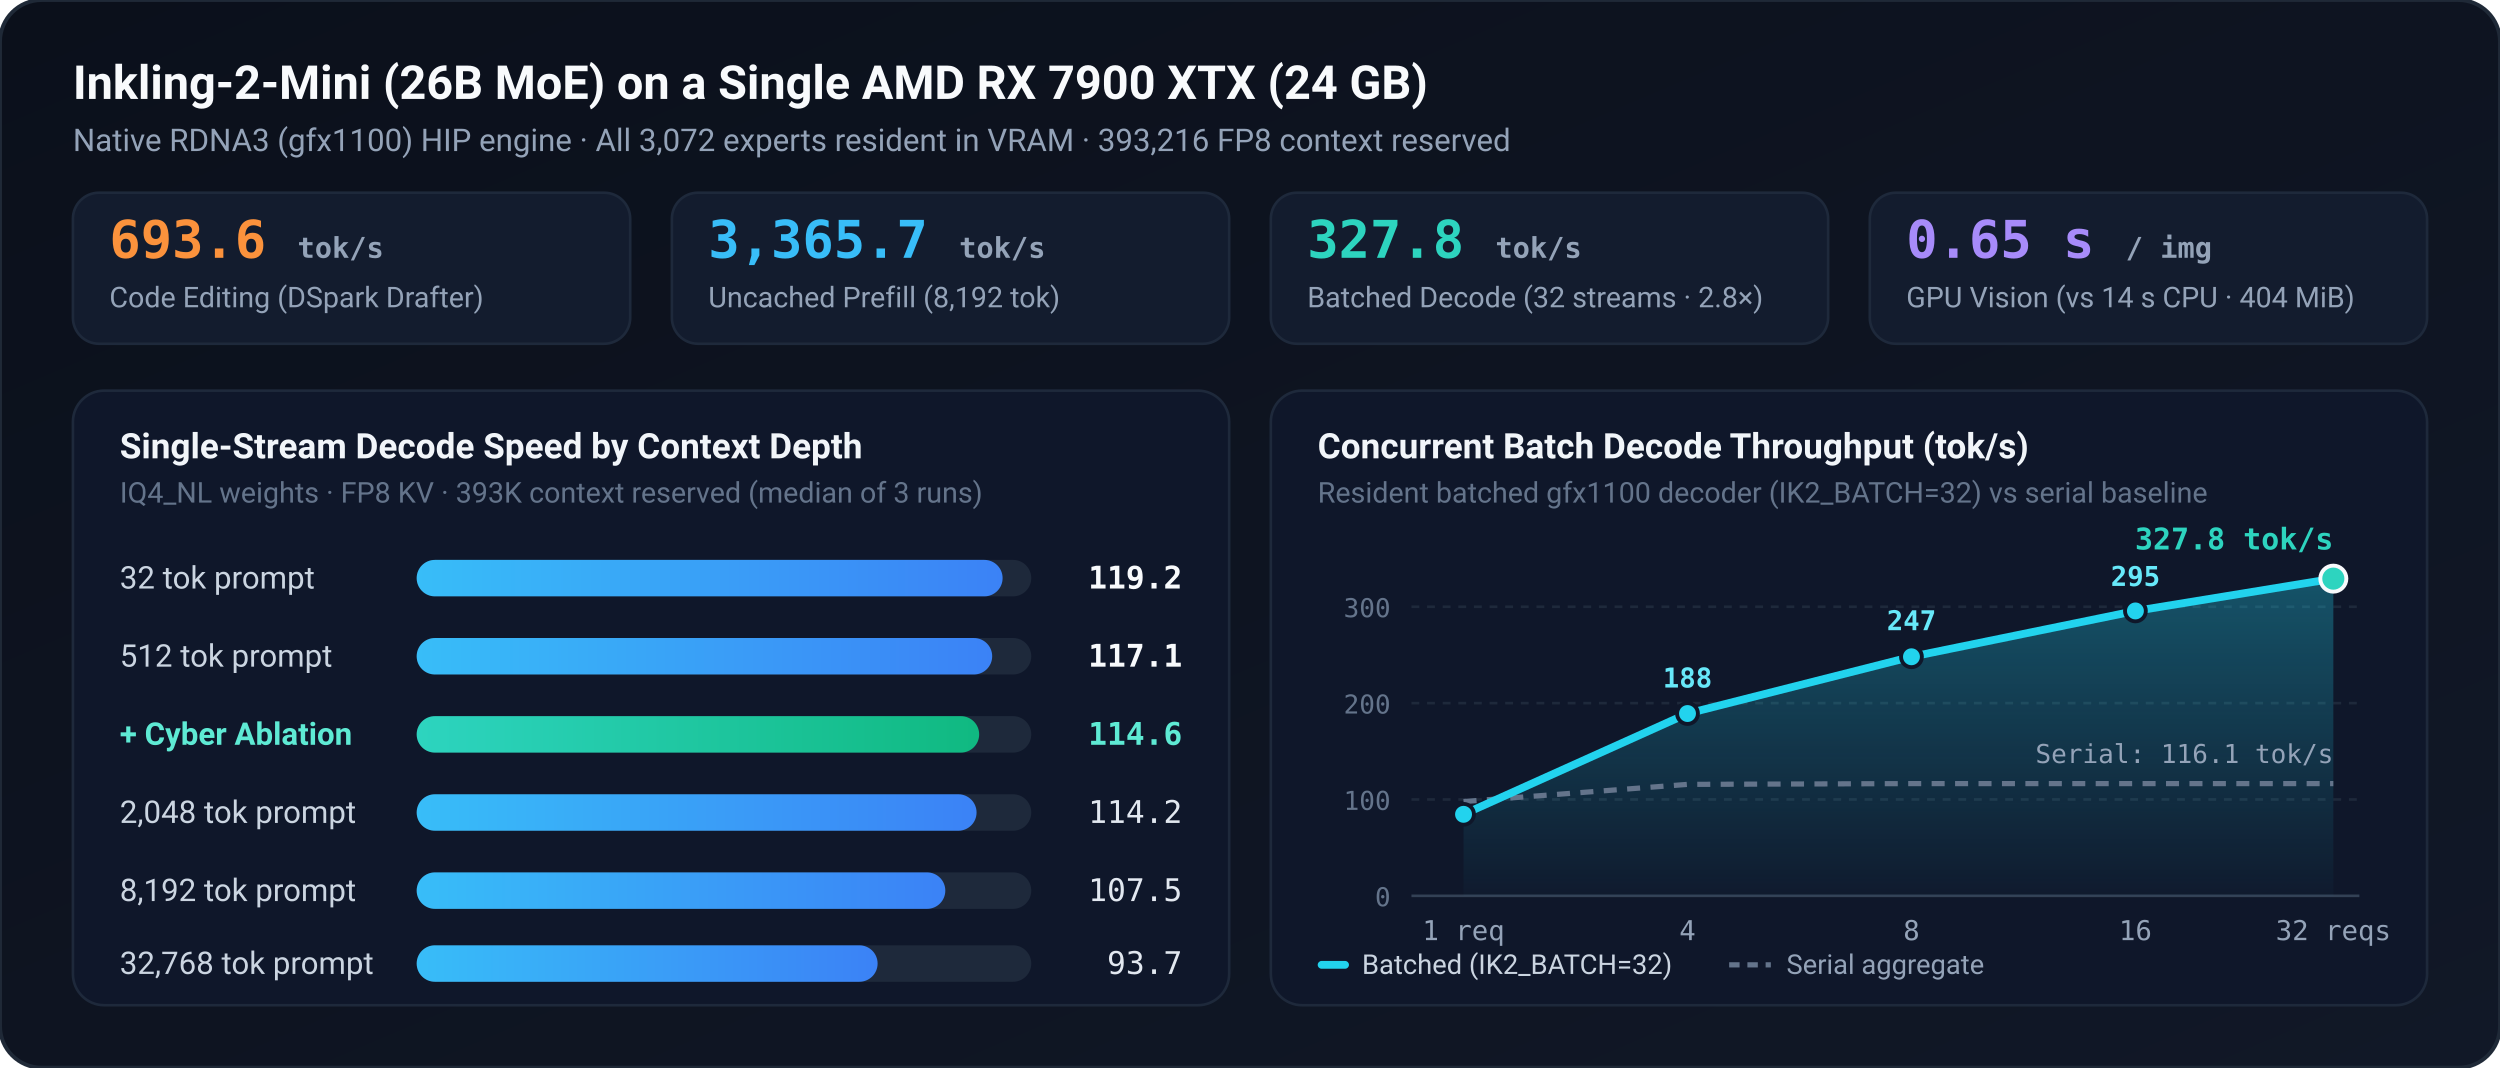
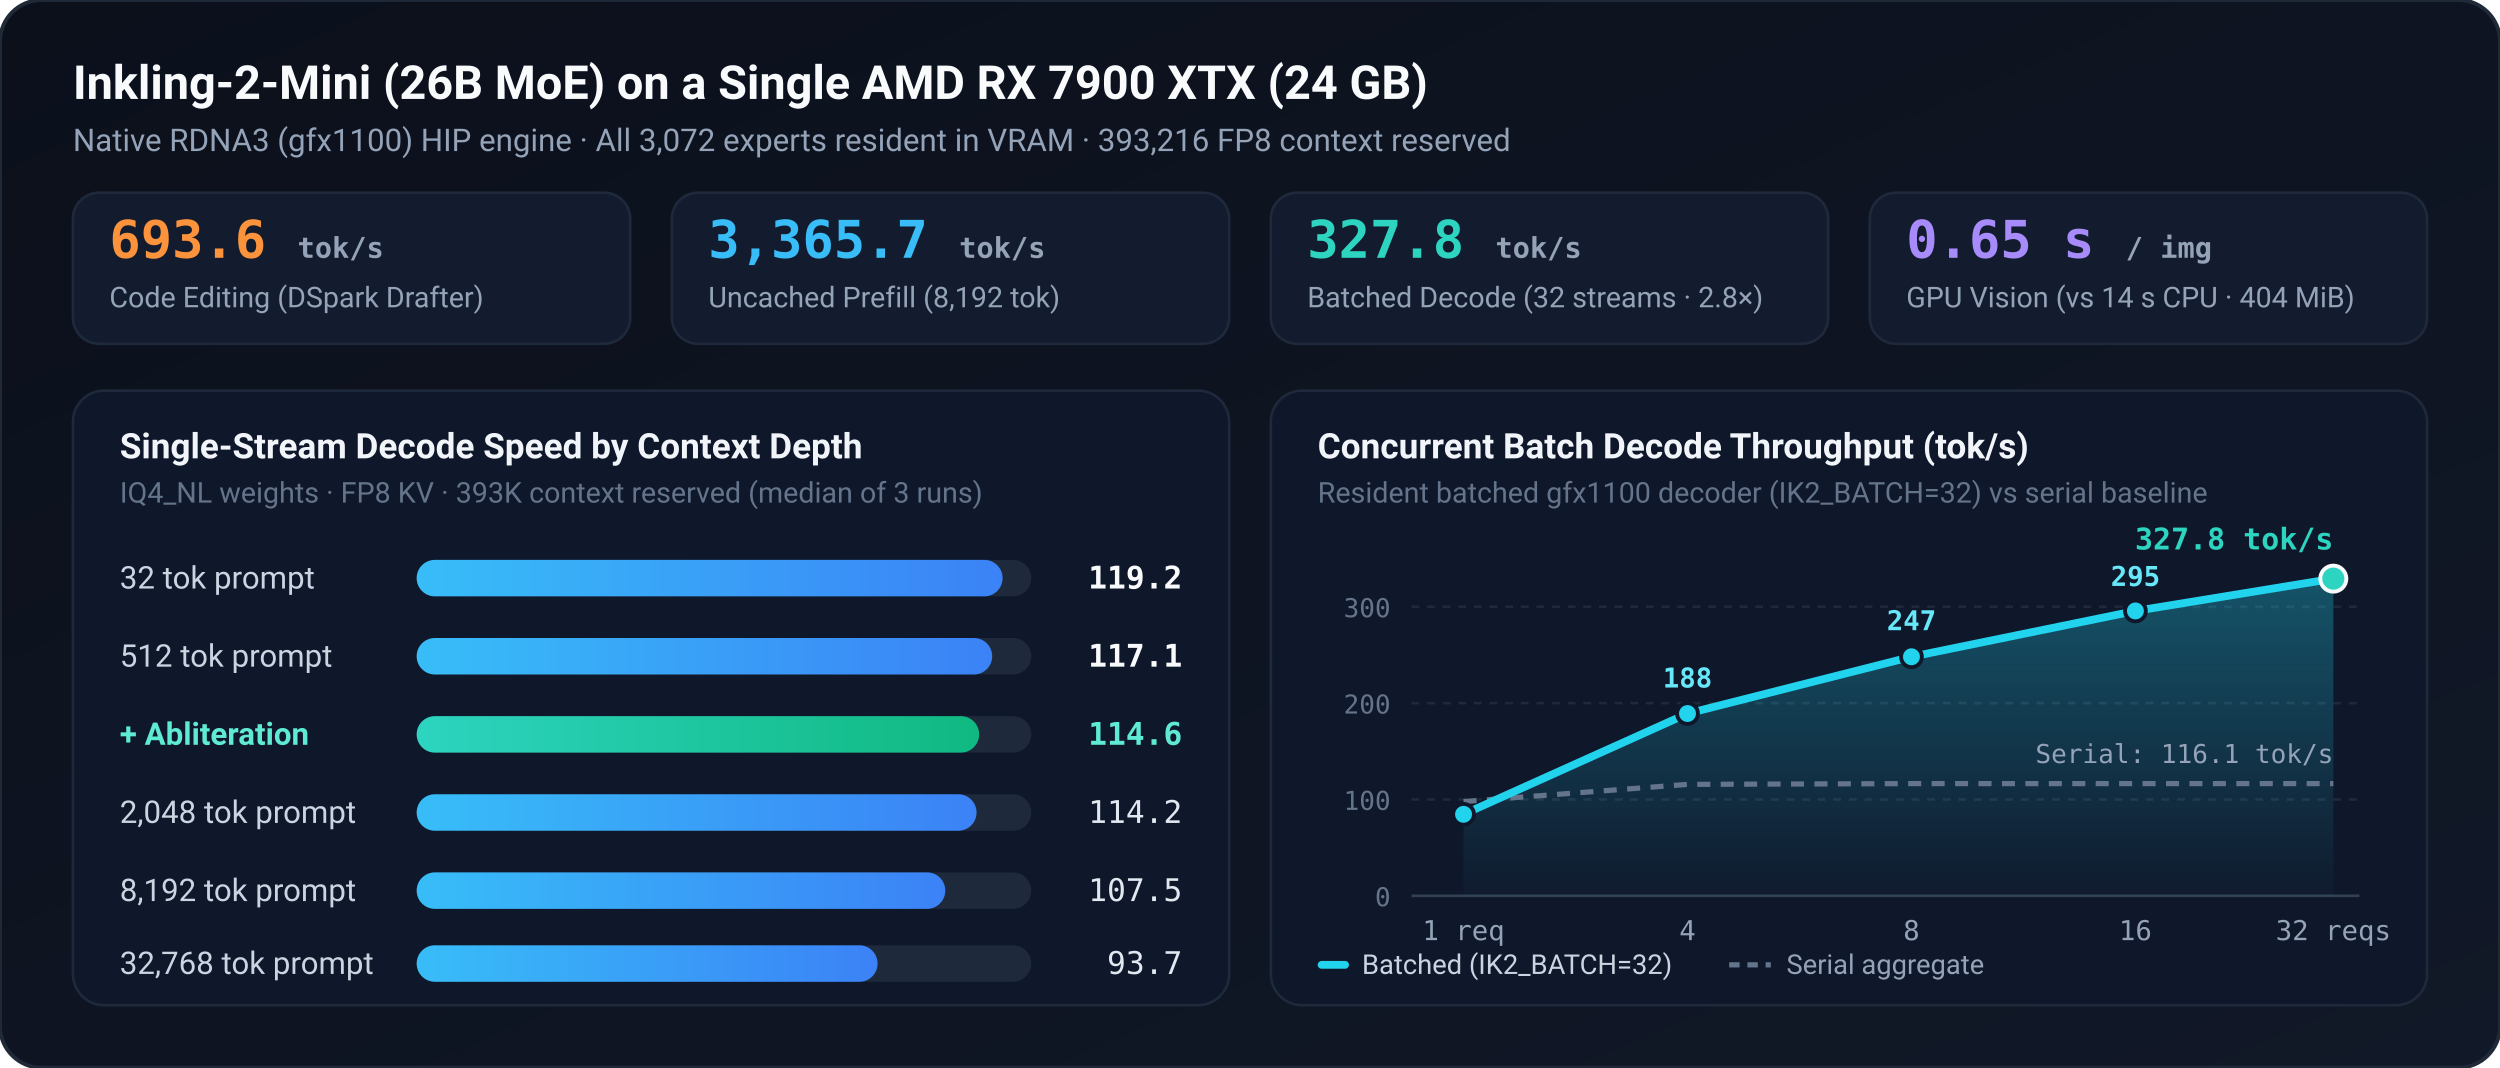
<svg xmlns="http://www.w3.org/2000/svg" viewBox="0 0 960 410" width="960" height="410" role="img" aria-label="Maya-IK2 RX 7900 XTX Speed Benchmarks">
  <defs>
    <linearGradient id="bg" x1="0" y1="0" x2="1" y2="1">
      <stop offset="0%" stop-color="#0b101b" />
      <stop offset="100%" stop-color="#111827" />
    </linearGradient>
    <linearGradient id="barBlue" x1="0" y1="0" x2="1" y2="0">
      <stop offset="0%" stop-color="#38bdf8" />
      <stop offset="100%" stop-color="#3b82f6" />
    </linearGradient>
    <linearGradient id="barHot" x1="0" y1="0" x2="1" y2="0">
      <stop offset="0%" stop-color="#f97316" />
      <stop offset="100%" stop-color="#ef4444" />
    </linearGradient>
    <linearGradient id="barCyan" x1="0" y1="0" x2="1" y2="0">
      <stop offset="0%" stop-color="#2dd4bf" />
      <stop offset="100%" stop-color="#10b981" />
    </linearGradient>
    <linearGradient id="areaBatch" x1="0" y1="0" x2="0" y2="1">
      <stop offset="0%" stop-color="#22d3ee" stop-opacity="0.32" />
      <stop offset="100%" stop-color="#22d3ee" stop-opacity="0.02" />
    </linearGradient>
    <style>
      .sans { font-family: -apple-system, BlinkMacSystemFont, "Segoe UI", Roboto, Inter, Helvetica, Arial, sans-serif; }
      .mono { font-family: ui-monospace, SFMono-Regular, Menlo, Monaco, Consolas, monospace; }
    </style>
  </defs>
  <rect x="0" y="0" width="960" height="410" rx="16" fill="url(#bg)" stroke="#1f2937" stroke-width="1.5" />
  <text x="28" y="38" class="sans" font-size="18" font-weight="700" fill="#f8fafc">Inkling-2-Mini (26B MoE) on a Single AMD RX 7900 XTX (24 GB)</text>
  <text x="28" y="58" class="sans" font-size="12" fill="#94a3b8">Native RDNA3 (gfx1100) HIP engine · All 3,072 experts resident in VRAM · 393,216 FP8 context reserved</text>
  <g transform="translate(28, 74)">
    <rect x="0" y="0" width="214" height="58" rx="10" fill="#131c2e" stroke="#1e293b" />
    <text x="14" y="25" class="mono" font-size="20" font-weight="700" fill="#fb923c">693.6 <tspan font-size="11" fill="#94a3b8">tok/s</tspan>
    </text>
    <text x="14" y="44" class="sans" font-size="11" fill="#94a3b8">Code Editing (DSpark Drafter)</text>
    <rect x="230" y="0" width="214" height="58" rx="10" fill="#131c2e" stroke="#1e293b" />
    <text x="244" y="25" class="mono" font-size="20" font-weight="700" fill="#38bdf8">3,365.7 <tspan font-size="11" fill="#94a3b8">tok/s</tspan>
    </text>
    <text x="244" y="44" class="sans" font-size="11" fill="#94a3b8">Uncached Prefill (8,192 tok)</text>
    <rect x="460" y="0" width="214" height="58" rx="10" fill="#131c2e" stroke="#1e293b" />
    <text x="474" y="25" class="mono" font-size="20" font-weight="700" fill="#2dd4bf">327.8 <tspan font-size="11" fill="#94a3b8">tok/s</tspan>
    </text>
    <text x="474" y="44" class="sans" font-size="11" fill="#94a3b8">Batched Decode (32 streams · 2.8×)</text>
    <rect x="690" y="0" width="214" height="58" rx="10" fill="#131c2e" stroke="#1e293b" />
    <text x="704" y="25" class="mono" font-size="20" font-weight="700" fill="#a78bfa">0.65 s <tspan font-size="11" fill="#94a3b8">/ img</tspan>
    </text>
    <text x="704" y="44" class="sans" font-size="11" fill="#94a3b8">GPU Vision (vs 14 s CPU · 404 MiB)</text>
  </g>
  <g transform="translate(28, 150)">
    <rect x="0" y="0" width="444" height="236" rx="12" fill="#0f172a" stroke="#1e293b" />
    <text x="18" y="26" class="sans" font-size="13.5" font-weight="600" fill="#f1f5f9">Single-Stream Decode Speed by Context Depth</text>
    <text x="18" y="43" class="sans" font-size="11" fill="#64748b">IQ4_NL weights · FP8 KV · 393K context reserved (median of 3 runs)</text>
    <text x="18" y="76" class="sans" font-size="12" fill="#cbd5e1">32 tok prompt</text>
    <rect x="132" y="65" width="236" height="14" rx="7" fill="#1e293b" />
    <rect x="132" y="65" width="225" height="14" rx="7" fill="url(#barBlue)" />
    <text x="426" y="76" text-anchor="end" class="mono" font-size="12" font-weight="700" fill="#f8fafc">119.2</text>
    <text x="18" y="106" class="sans" font-size="12" fill="#cbd5e1">512 tok prompt</text>
    <rect x="132" y="95" width="236" height="14" rx="7" fill="#1e293b" />
    <rect x="132" y="95" width="221" height="14" rx="7" fill="url(#barBlue)" />
    <text x="426" y="106" text-anchor="end" class="mono" font-size="12" font-weight="700" fill="#f8fafc">117.1</text>
-     <text x="18" y="136" class="sans" font-size="12" font-weight="600" fill="#5eead4">+ Cyber Ablation</text>
+     <text x="18" y="136" class="sans" font-size="12" font-weight="600" fill="#5eead4">+ Abliteration</text>
    <rect x="132" y="125" width="236" height="14" rx="7" fill="#1e293b" />
    <rect x="132" y="125" width="216" height="14" rx="7" fill="url(#barCyan)" />
    <text x="426" y="136" text-anchor="end" class="mono" font-size="12" font-weight="700" fill="#5eead4">114.6</text>
    <text x="18" y="166" class="sans" font-size="12" fill="#cbd5e1">2,048 tok prompt</text>
    <rect x="132" y="155" width="236" height="14" rx="7" fill="#1e293b" />
    <rect x="132" y="155" width="215" height="14" rx="7" fill="url(#barBlue)" />
    <text x="426" y="166" text-anchor="end" class="mono" font-size="12" fill="#e2e8f0">114.2</text>
    <text x="18" y="196" class="sans" font-size="12" fill="#cbd5e1">8,192 tok prompt</text>
    <rect x="132" y="185" width="236" height="14" rx="7" fill="#1e293b" />
    <rect x="132" y="185" width="203" height="14" rx="7" fill="url(#barBlue)" />
    <text x="426" y="196" text-anchor="end" class="mono" font-size="12" fill="#e2e8f0">107.5</text>
    <text x="18" y="224" class="sans" font-size="12" fill="#cbd5e1">32,768 tok prompt</text>
    <rect x="132" y="213" width="236" height="14" rx="7" fill="#1e293b" />
    <rect x="132" y="213" width="177" height="14" rx="7" fill="url(#barBlue)" />
    <text x="426" y="224" text-anchor="end" class="mono" font-size="12" fill="#e2e8f0">93.7</text>
  </g>
  <g transform="translate(488, 150)">
    <rect x="0" y="0" width="444" height="236" rx="12" fill="#0f172a" stroke="#1e293b" />
    <text x="18" y="26" class="sans" font-size="13.5" font-weight="600" fill="#f1f5f9">Concurrent Batch Decode Throughput (tok/s)</text>
    <text x="18" y="43" class="sans" font-size="11" fill="#64748b">Resident batched gfx1100 decoder (IK2_BATCH=32) vs serial baseline</text>
    <line x1="54" y1="194" x2="418" y2="194" stroke="#334155" stroke-width="1" />
    <line x1="54" y1="157" x2="418" y2="157" stroke="#1e293b" stroke-dasharray="3,3" />
    <line x1="54" y1="120" x2="418" y2="120" stroke="#1e293b" stroke-dasharray="3,3" />
    <line x1="54" y1="83" x2="418" y2="83" stroke="#1e293b" stroke-dasharray="3,3" />
    <text x="46" y="198" text-anchor="end" class="mono" font-size="10" fill="#64748b">0</text>
    <text x="46" y="161" text-anchor="end" class="mono" font-size="10" fill="#64748b">100</text>
    <text x="46" y="124" text-anchor="end" class="mono" font-size="10" fill="#64748b">200</text>
    <text x="46" y="87" text-anchor="end" class="mono" font-size="10" fill="#64748b">300</text>
    <polygon points="74,194 74,162.7 160,124.0 246,102.2 332,84.6 408,72.2 408,194" fill="url(#areaBatch)" />
    <polyline points="74,157.8 160,151.2 246,150.9 332,150.9 408,150.9" fill="none" stroke="#64748b" stroke-width="2" stroke-dasharray="5,4" />
    <polyline points="74,162.7 160,124.0 246,102.2 332,84.6 408,72.2" fill="none" stroke="#22d3ee" stroke-width="3" stroke-linecap="round" stroke-linejoin="round" />
    <circle cx="74" cy="162.7" r="4" fill="#22d3ee" stroke="#0f172a" stroke-width="1.5" />
    <circle cx="160" cy="124.0" r="4" fill="#22d3ee" stroke="#0f172a" stroke-width="1.5" />
    <circle cx="246" cy="102.2" r="4" fill="#22d3ee" stroke="#0f172a" stroke-width="1.5" />
    <circle cx="332" cy="84.6" r="4" fill="#22d3ee" stroke="#0f172a" stroke-width="1.5" />
    <circle cx="408" cy="72.2" r="5" fill="#2dd4bf" stroke="#f8fafc" stroke-width="1.5" />
    <text x="160" y="114" text-anchor="middle" class="mono" font-size="10.5" font-weight="600" fill="#67e8f9">188</text>
    <text x="246" y="92" text-anchor="middle" class="mono" font-size="10.5" font-weight="600" fill="#67e8f9">247</text>
    <text x="332" y="75" text-anchor="middle" class="mono" font-size="10.5" font-weight="600" fill="#67e8f9">295</text>
    <text x="408" y="61" text-anchor="end" class="mono" font-size="11.5" font-weight="700" fill="#2dd4bf">327.8 tok/s</text>
    <text x="408" y="143" text-anchor="end" class="mono" font-size="10" fill="#94a3b8">Serial: 116.1 tok/s</text>
    <text x="74" y="211" text-anchor="middle" class="mono" font-size="10.5" fill="#94a3b8">1 req</text>
    <text x="160" y="211" text-anchor="middle" class="mono" font-size="10.5" fill="#94a3b8">4</text>
    <text x="246" y="211" text-anchor="middle" class="mono" font-size="10.5" fill="#94a3b8">8</text>
    <text x="332" y="211" text-anchor="middle" class="mono" font-size="10.5" fill="#94a3b8">16</text>
    <text x="408" y="211" text-anchor="middle" class="mono" font-size="10.5" fill="#94a3b8">32 reqs</text>
    <rect x="18" y="219" width="12" height="3" rx="1.5" fill="#22d3ee" />
    <text x="35" y="224" class="sans" font-size="10.5" fill="#cbd5e1">Batched (IK2_BATCH=32)</text>
    <line x1="176" y1="220.5" x2="192" y2="220.5" stroke="#64748b" stroke-width="2" stroke-dasharray="4,3" />
    <text x="198" y="224" class="sans" font-size="10.5" fill="#94a3b8">Serial aggregate</text>
  </g>
</svg>
